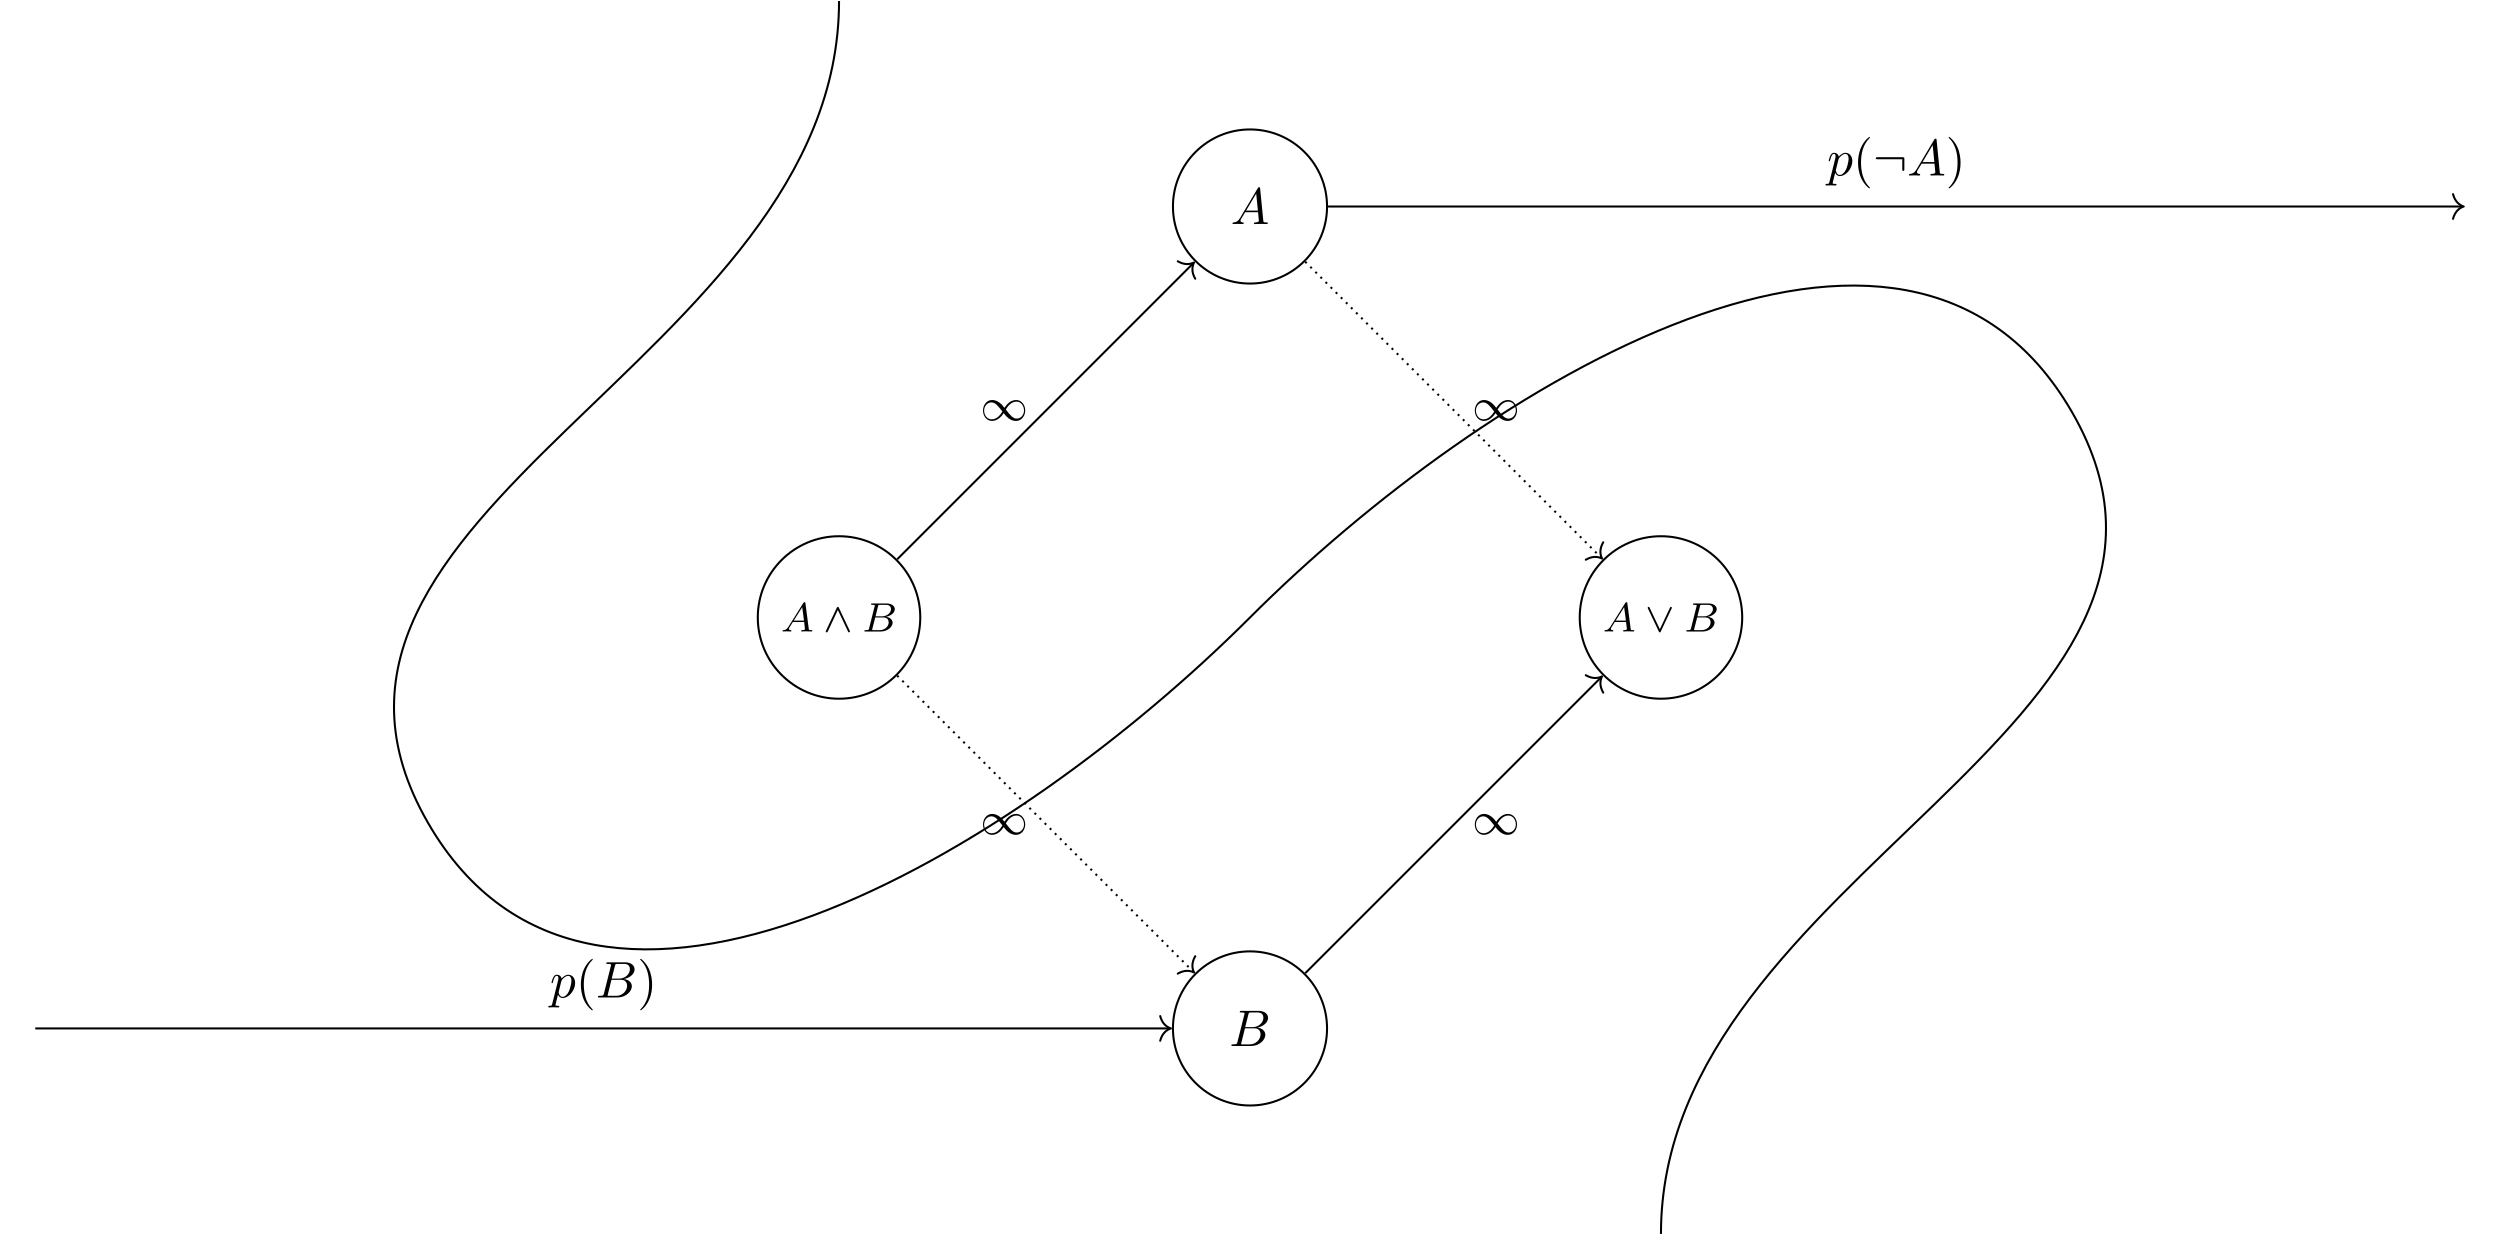
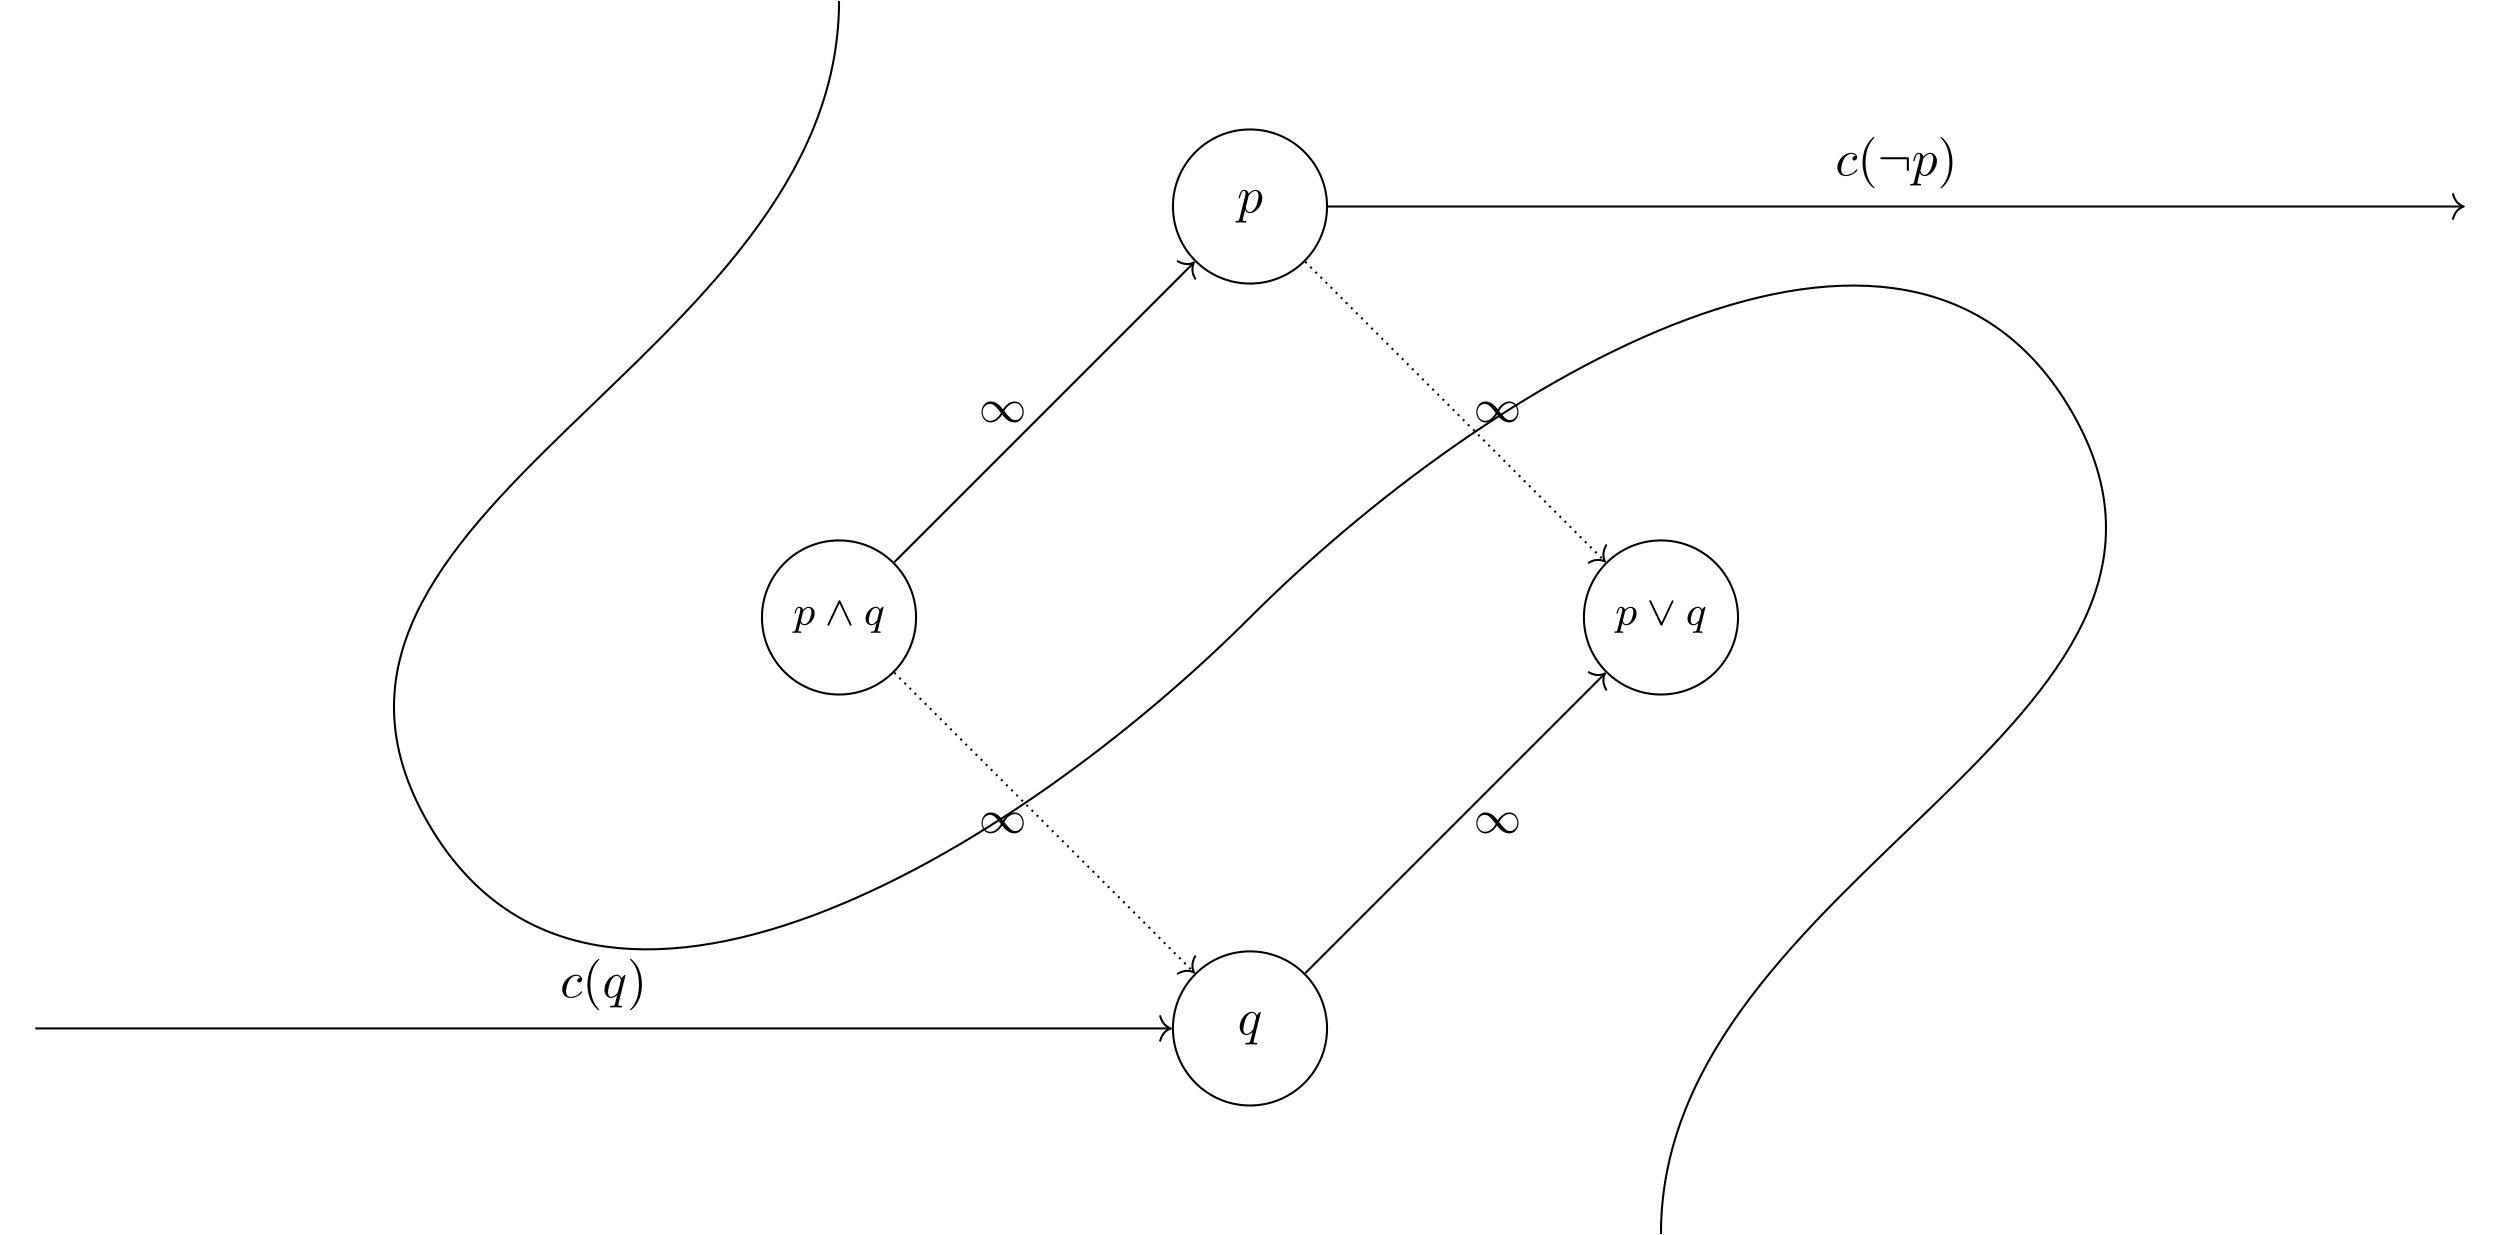
<svg xmlns="http://www.w3.org/2000/svg" xmlns:xlink="http://www.w3.org/1999/xlink" width="484.848pt" height="239.502pt" viewBox="0 0 484.848 239.502" version="1.1">
  <defs>
    <g>
      <symbol overflow="visible" id="glyph0-0">
        <path style="stroke:none;" d="" />
      </symbol>
      <symbol overflow="visible" id="glyph0-1">
-         <path style="stroke:none;" d="M 1.781 -1.141 C 1.391 -0.484 1 -0.344 0.562 -0.312 C 0.438 -0.297 0.344 -0.297 0.344 -0.109 C 0.344 -0.047 0.406 0 0.484 0 C 0.75 0 1.062 -0.031 1.328 -0.031 C 1.672 -0.031 2.016 0 2.328 0 C 2.391 0 2.516 0 2.516 -0.188 C 2.516 -0.297 2.438 -0.312 2.359 -0.312 C 2.141 -0.328 1.891 -0.406 1.891 -0.656 C 1.891 -0.781 1.953 -0.891 2.031 -1.031 L 2.797 -2.297 L 5.297 -2.297 C 5.312 -2.094 5.453 -0.734 5.453 -0.641 C 5.453 -0.344 4.938 -0.312 4.734 -0.312 C 4.594 -0.312 4.5 -0.312 4.5 -0.109 C 4.5 0 4.609 0 4.641 0 C 5.047 0 5.469 -0.031 5.875 -0.031 C 6.125 -0.031 6.766 0 7.016 0 C 7.062 0 7.188 0 7.188 -0.203 C 7.188 -0.312 7.094 -0.312 6.953 -0.312 C 6.344 -0.312 6.344 -0.375 6.312 -0.672 L 5.703 -6.891 C 5.688 -7.094 5.688 -7.141 5.516 -7.141 C 5.359 -7.141 5.312 -7.062 5.25 -6.969 Z M 2.984 -2.609 L 4.938 -5.906 L 5.266 -2.609 Z M 2.984 -2.609 " />
+         <path style="stroke:none;" d="M 0.453 1.219 C 0.375 1.562 0.344 1.625 -0.094 1.625 C -0.203 1.625 -0.312 1.625 -0.312 1.812 C -0.312 1.891 -0.266 1.938 -0.188 1.938 C 0.078 1.938 0.375 1.906 0.641 1.906 C 0.984 1.906 1.312 1.938 1.641 1.938 C 1.688 1.938 1.812 1.938 1.812 1.734 C 1.812 1.625 1.719 1.625 1.578 1.625 C 1.078 1.625 1.078 1.562 1.078 1.469 C 1.078 1.344 1.5 -0.281 1.562 -0.531 C 1.688 -0.234 1.969 0.109 2.484 0.109 C 3.641 0.109 4.891 -1.344 4.891 -2.812 C 4.891 -3.75 4.312 -4.406 3.562 -4.406 C 3.062 -4.406 2.578 -4.047 2.25 -3.656 C 2.156 -4.203 1.719 -4.406 1.359 -4.406 C 0.891 -4.406 0.703 -4.016 0.625 -3.844 C 0.438 -3.5 0.312 -2.906 0.312 -2.875 C 0.312 -2.766 0.406 -2.766 0.422 -2.766 C 0.531 -2.766 0.531 -2.781 0.594 -3 C 0.766 -3.703 0.969 -4.188 1.328 -4.188 C 1.5 -4.188 1.641 -4.109 1.641 -3.734 C 1.641 -3.5 1.609 -3.391 1.562 -3.219 Z M 2.203 -3.109 C 2.266 -3.375 2.547 -3.656 2.719 -3.812 C 3.078 -4.109 3.359 -4.188 3.531 -4.188 C 3.922 -4.188 4.172 -3.844 4.172 -3.25 C 4.172 -2.656 3.844 -1.516 3.656 -1.141 C 3.312 -0.438 2.844 -0.109 2.469 -0.109 C 1.812 -0.109 1.688 -0.938 1.688 -1 C 1.688 -1.016 1.688 -1.031 1.719 -1.156 Z M 2.203 -3.109 " />
      </symbol>
      <symbol overflow="visible" id="glyph0-2">
-         <path style="stroke:none;" d="M 1.594 -0.781 C 1.5 -0.391 1.469 -0.312 0.688 -0.312 C 0.516 -0.312 0.422 -0.312 0.422 -0.109 C 0.422 0 0.516 0 0.688 0 L 4.25 0 C 5.828 0 7 -1.172 7 -2.156 C 7 -2.875 6.422 -3.453 5.453 -3.562 C 6.484 -3.75 7.531 -4.484 7.531 -5.438 C 7.531 -6.172 6.875 -6.812 5.688 -6.812 L 2.328 -6.812 C 2.141 -6.812 2.047 -6.812 2.047 -6.609 C 2.047 -6.5 2.141 -6.5 2.328 -6.5 C 2.344 -6.5 2.531 -6.5 2.703 -6.484 C 2.875 -6.453 2.969 -6.453 2.969 -6.312 C 2.969 -6.281 2.953 -6.25 2.938 -6.125 Z M 3.094 -3.656 L 3.719 -6.125 C 3.812 -6.469 3.828 -6.5 4.25 -6.5 L 5.547 -6.5 C 6.422 -6.5 6.625 -5.906 6.625 -5.469 C 6.625 -4.594 5.766 -3.656 4.562 -3.656 Z M 2.656 -0.312 C 2.516 -0.312 2.5 -0.312 2.438 -0.312 C 2.328 -0.328 2.297 -0.344 2.297 -0.422 C 2.297 -0.453 2.297 -0.469 2.359 -0.641 L 3.047 -3.422 L 4.922 -3.422 C 5.875 -3.422 6.078 -2.688 6.078 -2.266 C 6.078 -1.281 5.188 -0.312 4 -0.312 Z M 2.656 -0.312 " />
+         <path style="stroke:none;" d="M 4.5 -4.297 C 4.5 -4.344 4.469 -4.391 4.406 -4.391 C 4.297 -4.391 3.891 -4 3.734 -3.703 C 3.516 -4.25 3.125 -4.406 2.797 -4.406 C 1.625 -4.406 0.406 -2.938 0.406 -1.484 C 0.406 -0.516 0.984 0.109 1.719 0.109 C 2.141 0.109 2.531 -0.125 2.891 -0.484 C 2.797 -0.141 2.469 1.203 2.438 1.297 C 2.359 1.578 2.281 1.609 1.719 1.625 C 1.594 1.625 1.5 1.625 1.5 1.828 C 1.5 1.828 1.5 1.938 1.625 1.938 C 1.938 1.938 2.297 1.906 2.625 1.906 C 2.953 1.906 3.312 1.938 3.656 1.938 C 3.703 1.938 3.828 1.938 3.828 1.734 C 3.828 1.625 3.734 1.625 3.562 1.625 C 3.094 1.625 3.094 1.562 3.094 1.469 C 3.094 1.391 3.109 1.328 3.125 1.25 Z M 1.75 -0.109 C 1.141 -0.109 1.109 -0.875 1.109 -1.047 C 1.109 -1.531 1.391 -2.609 1.562 -3.031 C 1.875 -3.766 2.391 -4.188 2.797 -4.188 C 3.453 -4.188 3.594 -3.375 3.594 -3.312 C 3.594 -3.25 3.047 -1.062 3.016 -1.031 C 2.859 -0.75 2.297 -0.109 1.75 -0.109 Z M 1.75 -0.109 " />
      </symbol>
      <symbol overflow="visible" id="glyph0-3">
-         <path style="stroke:none;" d="M 0.453 1.219 C 0.375 1.562 0.344 1.625 -0.094 1.625 C -0.203 1.625 -0.312 1.625 -0.312 1.812 C -0.312 1.891 -0.266 1.938 -0.188 1.938 C 0.078 1.938 0.375 1.906 0.641 1.906 C 0.984 1.906 1.312 1.938 1.641 1.938 C 1.688 1.938 1.812 1.938 1.812 1.734 C 1.812 1.625 1.719 1.625 1.578 1.625 C 1.078 1.625 1.078 1.562 1.078 1.469 C 1.078 1.344 1.5 -0.281 1.562 -0.531 C 1.688 -0.234 1.969 0.109 2.484 0.109 C 3.641 0.109 4.891 -1.344 4.891 -2.812 C 4.891 -3.75 4.312 -4.406 3.562 -4.406 C 3.062 -4.406 2.578 -4.047 2.25 -3.656 C 2.156 -4.203 1.719 -4.406 1.359 -4.406 C 0.891 -4.406 0.703 -4.016 0.625 -3.844 C 0.438 -3.5 0.312 -2.906 0.312 -2.875 C 0.312 -2.766 0.406 -2.766 0.422 -2.766 C 0.531 -2.766 0.531 -2.781 0.594 -3 C 0.766 -3.703 0.969 -4.188 1.328 -4.188 C 1.5 -4.188 1.641 -4.109 1.641 -3.734 C 1.641 -3.5 1.609 -3.391 1.562 -3.219 Z M 2.203 -3.109 C 2.266 -3.375 2.547 -3.656 2.719 -3.812 C 3.078 -4.109 3.359 -4.188 3.531 -4.188 C 3.922 -4.188 4.172 -3.844 4.172 -3.25 C 4.172 -2.656 3.844 -1.516 3.656 -1.141 C 3.312 -0.438 2.844 -0.109 2.469 -0.109 C 1.812 -0.109 1.688 -0.938 1.688 -1 C 1.688 -1.016 1.688 -1.031 1.719 -1.156 Z M 2.203 -3.109 " />
+         <path style="stroke:none;" d="M 3.953 -3.781 C 3.781 -3.781 3.656 -3.781 3.516 -3.656 C 3.344 -3.5 3.328 -3.328 3.328 -3.266 C 3.328 -3.016 3.516 -2.906 3.703 -2.906 C 3.984 -2.906 4.25 -3.156 4.25 -3.547 C 4.25 -4.031 3.781 -4.406 3.078 -4.406 C 1.734 -4.406 0.406 -2.984 0.406 -1.578 C 0.406 -0.672 0.984 0.109 2.031 0.109 C 3.453 0.109 4.281 -0.953 4.281 -1.062 C 4.281 -1.125 4.234 -1.203 4.172 -1.203 C 4.109 -1.203 4.094 -1.172 4.031 -1.094 C 3.25 -0.109 2.156 -0.109 2.047 -0.109 C 1.422 -0.109 1.141 -0.594 1.141 -1.203 C 1.141 -1.609 1.344 -2.578 1.688 -3.188 C 2 -3.766 2.547 -4.188 3.094 -4.188 C 3.422 -4.188 3.812 -4.062 3.953 -3.781 Z M 3.953 -3.781 " />
      </symbol>
      <symbol overflow="visible" id="glyph1-0">
        <path style="stroke:none;" d="" />
      </symbol>
      <symbol overflow="visible" id="glyph1-1">
-         <path style="stroke:none;" d="M 1.469 -0.953 C 1.109 -0.359 0.781 -0.281 0.5 -0.266 C 0.422 -0.25 0.312 -0.25 0.312 -0.109 C 0.312 -0.094 0.328 0 0.438 0 C 0.5 0 0.547 -0.031 1.109 -0.031 C 1.656 -0.031 1.828 0 1.875 0 C 1.906 0 2.031 0 2.031 -0.156 C 2.031 -0.25 1.922 -0.266 1.891 -0.266 C 1.719 -0.266 1.547 -0.328 1.547 -0.516 C 1.547 -0.625 1.625 -0.734 1.766 -0.969 L 2.312 -1.844 L 4.5 -1.844 L 4.656 -0.5 C 4.656 -0.375 4.516 -0.266 4.141 -0.266 C 4.031 -0.266 3.922 -0.266 3.922 -0.109 C 3.922 -0.109 3.922 0 4.062 0 C 4.141 0 4.438 -0.016 4.516 -0.031 L 5.016 -0.031 C 5.734 -0.031 5.859 0 5.922 0 C 5.953 0 6.094 0 6.094 -0.156 C 6.094 -0.266 5.984 -0.266 5.859 -0.266 C 5.422 -0.266 5.406 -0.328 5.391 -0.531 L 4.75 -5.453 C 4.734 -5.641 4.719 -5.688 4.594 -5.688 C 4.453 -5.688 4.406 -5.609 4.344 -5.531 Z M 2.484 -2.109 L 4.125 -4.719 L 4.469 -2.109 Z M 2.484 -2.109 " />
+         <path style="stroke:none;" d="M 0.422 0.969 C 0.344 1.219 0.328 1.281 0.016 1.281 C -0.094 1.281 -0.188 1.281 -0.188 1.438 C -0.188 1.5 -0.125 1.547 -0.078 1.547 C 0 1.547 0.031 1.516 0.625 1.516 C 1.188 1.516 1.359 1.547 1.422 1.547 C 1.453 1.547 1.562 1.547 1.562 1.391 C 1.562 1.281 1.453 1.281 1.359 1.281 C 0.984 1.281 0.984 1.234 0.984 1.156 C 0.984 1.109 1.125 0.547 1.359 -0.391 C 1.469 -0.203 1.719 0.078 2.141 0.078 C 3.125 0.078 4.141 -1.047 4.141 -2.203 C 4.141 -3 3.641 -3.516 3 -3.516 C 2.516 -3.516 2.141 -3.188 1.906 -2.953 C 1.734 -3.516 1.203 -3.516 1.125 -3.516 C 0.844 -3.516 0.641 -3.328 0.516 -3.078 C 0.328 -2.719 0.234 -2.312 0.234 -2.297 C 0.234 -2.219 0.297 -2.188 0.359 -2.188 C 0.469 -2.188 0.469 -2.219 0.531 -2.438 C 0.625 -2.844 0.766 -3.297 1.094 -3.297 C 1.297 -3.297 1.359 -3.109 1.359 -2.922 C 1.359 -2.844 1.328 -2.641 1.312 -2.578 Z M 1.875 -2.453 C 1.922 -2.594 1.922 -2.609 2.047 -2.75 C 2.344 -3.109 2.688 -3.297 2.969 -3.297 C 3.375 -3.297 3.516 -2.906 3.516 -2.547 C 3.516 -2.25 3.344 -1.391 3.109 -0.922 C 2.906 -0.5 2.516 -0.141 2.141 -0.141 C 1.609 -0.141 1.469 -0.766 1.469 -0.828 C 1.469 -0.844 1.484 -0.922 1.5 -0.953 Z M 1.875 -2.453 " />
      </symbol>
      <symbol overflow="visible" id="glyph1-2">
-         <path style="stroke:none;" d="M 1.344 -0.625 C 1.281 -0.328 1.266 -0.266 0.672 -0.266 C 0.516 -0.266 0.422 -0.266 0.422 -0.109 C 0.422 0 0.531 0 0.656 0 L 3.625 0 C 4.938 0 5.906 -0.938 5.906 -1.703 C 5.906 -2.281 5.406 -2.75 4.609 -2.844 C 5.531 -3.016 6.328 -3.625 6.328 -4.328 C 6.328 -4.922 5.75 -5.438 4.75 -5.438 L 1.969 -5.438 C 1.828 -5.438 1.719 -5.438 1.719 -5.297 C 1.719 -5.172 1.812 -5.172 1.953 -5.172 C 2.219 -5.172 2.453 -5.172 2.453 -5.047 C 2.453 -5.016 2.438 -5.016 2.422 -4.906 Z M 2.594 -2.938 L 3.078 -4.891 C 3.141 -5.156 3.156 -5.172 3.484 -5.172 L 4.625 -5.172 C 5.406 -5.172 5.594 -4.672 5.594 -4.344 C 5.594 -3.672 4.859 -2.938 3.844 -2.938 Z M 2.047 -0.266 C 1.969 -0.281 1.938 -0.281 1.938 -0.328 C 1.938 -0.391 1.953 -0.469 1.969 -0.516 L 2.531 -2.719 L 4.156 -2.719 C 4.891 -2.719 5.141 -2.219 5.141 -1.766 C 5.141 -0.984 4.375 -0.266 3.422 -0.266 Z M 2.047 -0.266 " />
+         <path style="stroke:none;" d="M 3.797 -3.281 C 3.797 -3.312 3.812 -3.359 3.812 -3.406 C 3.812 -3.453 3.781 -3.516 3.703 -3.516 C 3.609 -3.516 3.281 -3.203 3.156 -2.984 C 3.062 -3.156 2.828 -3.516 2.328 -3.516 C 1.391 -3.516 0.344 -2.406 0.344 -1.234 C 0.344 -0.391 0.875 0.078 1.484 0.078 C 1.891 0.078 2.219 -0.156 2.453 -0.359 C 2.453 -0.328 2.203 0.672 2.172 0.812 C 2.047 1.266 2.047 1.281 1.547 1.281 C 1.453 1.281 1.344 1.281 1.344 1.438 C 1.344 1.484 1.391 1.547 1.469 1.547 C 1.562 1.547 1.75 1.531 1.859 1.516 L 2.281 1.516 C 2.922 1.516 3.062 1.547 3.125 1.547 C 3.156 1.547 3.281 1.547 3.281 1.391 C 3.281 1.281 3.156 1.281 3.062 1.281 C 2.688 1.281 2.688 1.234 2.688 1.156 C 2.688 1.156 2.688 1.109 2.719 1 Z M 2.609 -0.984 C 2.578 -0.875 2.578 -0.844 2.453 -0.688 C 2.031 -0.203 1.688 -0.141 1.516 -0.141 C 1.141 -0.141 0.969 -0.484 0.969 -0.891 C 0.969 -1.266 1.172 -2.125 1.359 -2.469 C 1.578 -2.953 1.969 -3.297 2.344 -3.297 C 2.875 -3.297 3.016 -2.672 3.016 -2.609 C 3.016 -2.578 3 -2.531 2.984 -2.484 Z M 2.609 -0.984 " />
      </symbol>
      <symbol overflow="visible" id="glyph2-0">
        <path style="stroke:none;" d="" />
      </symbol>
      <symbol overflow="visible" id="glyph2-1">
        <path style="stroke:none;" d="M 3.016 -4.594 C 2.969 -4.703 2.938 -4.781 2.812 -4.781 C 2.75 -4.781 2.688 -4.75 2.609 -4.609 L 0.516 -0.172 C 0.469 -0.078 0.469 -0.062 0.469 -0.016 C 0.469 0.094 0.547 0.172 0.656 0.172 C 0.75 0.172 0.812 0.109 0.859 0 L 2.812 -4.172 L 4.766 -0.031 C 4.844 0.094 4.875 0.172 4.984 0.172 C 5.078 0.172 5.156 0.094 5.156 -0.016 C 5.156 -0.062 5.156 -0.078 5.109 -0.172 Z M 3.016 -4.594 " />
      </symbol>
      <symbol overflow="visible" id="glyph2-2">
        <path style="stroke:none;" d="M 5.109 -4.453 C 5.156 -4.547 5.156 -4.547 5.156 -4.594 C 5.156 -4.703 5.078 -4.781 4.984 -4.781 C 4.891 -4.781 4.828 -4.719 4.781 -4.609 L 2.828 -0.453 L 0.859 -4.578 C 0.797 -4.703 0.766 -4.781 0.656 -4.781 C 0.547 -4.781 0.469 -4.703 0.469 -4.594 C 0.469 -4.547 0.469 -4.547 0.516 -4.453 L 2.609 -0.031 C 2.672 0.094 2.703 0.172 2.828 0.172 C 2.891 0.172 2.953 0.141 3.016 -0.016 Z M 5.109 -4.453 " />
      </symbol>
      <symbol overflow="visible" id="glyph3-0">
        <path style="stroke:none;" d="" />
      </symbol>
      <symbol overflow="visible" id="glyph3-1">
        <path style="stroke:none;" d="M 4.672 -2.453 C 4.25 -2.984 4.094 -3.172 3.766 -3.422 C 3.156 -3.891 2.625 -3.969 2.281 -3.969 C 1.234 -3.969 0.516 -2.984 0.516 -1.922 C 0.516 -0.891 1.203 0.094 2.266 0.094 C 3.469 0.094 4.219 -0.953 4.531 -1.422 C 4.953 -0.875 5.109 -0.688 5.438 -0.438 C 6.047 0.031 6.594 0.094 6.922 0.094 C 7.984 0.094 8.703 -0.875 8.703 -1.938 C 8.703 -2.969 8.016 -3.969 6.953 -3.969 C 5.734 -3.969 4.984 -2.906 4.672 -2.453 Z M 4.938 -2.125 C 5.344 -2.828 6.047 -3.656 7.016 -3.656 C 7.953 -3.656 8.469 -2.75 8.469 -1.938 C 8.469 -1.031 7.812 -0.359 7.062 -0.359 C 6.312 -0.359 5.844 -0.969 4.938 -2.125 Z M 4.281 -1.734 C 3.859 -1.031 3.172 -0.219 2.203 -0.219 C 1.25 -0.219 0.734 -1.109 0.734 -1.922 C 0.734 -2.828 1.406 -3.5 2.141 -3.5 C 2.891 -3.5 3.375 -2.891 4.281 -1.734 Z M 4.281 -1.734 " />
      </symbol>
      <symbol overflow="visible" id="glyph4-0">
        <path style="stroke:none;" d="" />
      </symbol>
      <symbol overflow="visible" id="glyph4-1">
        <path style="stroke:none;" d="M 3.297 2.391 C 3.297 2.359 3.297 2.344 3.125 2.172 C 1.891 0.922 1.562 -0.969 1.562 -2.5 C 1.562 -4.234 1.938 -5.969 3.172 -7.203 C 3.297 -7.328 3.297 -7.344 3.297 -7.375 C 3.297 -7.453 3.266 -7.484 3.203 -7.484 C 3.094 -7.484 2.203 -6.797 1.609 -5.531 C 1.109 -4.438 0.984 -3.328 0.984 -2.5 C 0.984 -1.719 1.094 -0.516 1.641 0.625 C 2.25 1.844 3.094 2.5 3.203 2.5 C 3.266 2.5 3.297 2.469 3.297 2.391 Z M 3.297 2.391 " />
      </symbol>
      <symbol overflow="visible" id="glyph4-2">
        <path style="stroke:none;" d="M 2.875 -2.5 C 2.875 -3.266 2.766 -4.469 2.219 -5.609 C 1.625 -6.828 0.766 -7.484 0.672 -7.484 C 0.609 -7.484 0.562 -7.438 0.562 -7.375 C 0.562 -7.344 0.562 -7.328 0.75 -7.141 C 1.734 -6.156 2.297 -4.578 2.297 -2.5 C 2.297 -0.781 1.938 0.969 0.703 2.219 C 0.562 2.344 0.562 2.359 0.562 2.391 C 0.562 2.453 0.609 2.5 0.672 2.5 C 0.766 2.5 1.672 1.812 2.25 0.547 C 2.766 -0.547 2.875 -1.656 2.875 -2.5 Z M 2.875 -2.5 " />
      </symbol>
      <symbol overflow="visible" id="glyph5-0">
        <path style="stroke:none;" d="" />
      </symbol>
      <symbol overflow="visible" id="glyph5-1">
        <path style="stroke:none;" d="M 6.094 -3.188 C 6.094 -3.516 6.062 -3.547 5.734 -3.547 L 0.891 -3.547 C 0.734 -3.547 0.547 -3.547 0.547 -3.344 C 0.547 -3.156 0.734 -3.156 0.891 -3.156 L 5.688 -3.156 L 5.688 -1.25 C 5.688 -1.062 5.688 -0.891 5.891 -0.891 C 6.094 -0.891 6.094 -1.062 6.094 -1.25 Z M 6.094 -3.188 " />
      </symbol>
    </g>
    <clipPath id="clip1">
      <path d="M 70 0 L 415 0 L 415 239.504 L 70 239.504 Z M 70 0 " />
    </clipPath>
  </defs>
  <g id="surface1">
    <path style="fill-rule:nonzero;fill:rgb(100%,100%,100%);fill-opacity:1;stroke-width:0.399;stroke-linecap:butt;stroke-linejoin:miter;stroke:rgb(0%,0%,0%);stroke-opacity:1;stroke-miterlimit:10;" d="M 14.943 79.7 C 14.943 87.954 8.252 94.646 0.002 94.646 C -8.252 94.646 -14.944 87.954 -14.944 79.7 C -14.944 71.45 -8.252 64.759 0.002 64.759 C 8.252 64.759 14.943 71.45 14.943 79.7 Z M 14.943 79.7 " transform="matrix(1,0,0,-1,242.424,119.751)" />
    <g style="fill:rgb(0%,0%,0%);fill-opacity:1;">
-       <use xlink:href="#glyph0-1" x="238.688" y="43.454" />
+       <use xlink:href="#glyph0-1" x="239.918" y="41.226" />
    </g>
    <path style="fill-rule:nonzero;fill:rgb(100%,100%,100%);fill-opacity:1;stroke-width:0.399;stroke-linecap:butt;stroke-linejoin:miter;stroke:rgb(0%,0%,0%);stroke-opacity:1;stroke-miterlimit:10;" d="M 14.943 -79.702 C 14.943 -71.448 8.252 -64.757 0.002 -64.757 C -8.252 -64.757 -14.944 -71.448 -14.944 -79.702 C -14.944 -87.956 -8.252 -94.647 0.002 -94.647 C 8.252 -94.647 14.943 -87.956 14.943 -79.702 Z M 14.943 -79.702 " transform="matrix(1,0,0,-1,242.424,119.751)" />
    <g style="fill:rgb(0%,0%,0%);fill-opacity:1;">
-       <use xlink:href="#glyph0-2" x="238.396" y="202.856" />
+       <use xlink:href="#glyph0-2" x="240.021" y="200.628" />
    </g>
-     <path style="fill-rule:nonzero;fill:rgb(100%,100%,100%);fill-opacity:1;stroke-width:0.399;stroke-linecap:butt;stroke-linejoin:miter;stroke:rgb(0%,0%,0%);stroke-opacity:1;stroke-miterlimit:10;" d="M -63.947 0.001 C -63.947 8.7 -70.998 15.755 -79.701 15.755 C -88.404 15.755 -95.459 8.7 -95.459 0.001 C -95.459 -8.702 -88.404 -15.757 -79.701 -15.757 C -70.998 -15.757 -63.947 -8.702 -63.947 0.001 Z M -63.947 0.001 " transform="matrix(1,0,0,-1,242.424,119.751)" />
+     <path style="fill-rule:nonzero;fill:rgb(100%,100%,100%);fill-opacity:1;stroke-width:0.399;stroke-linecap:butt;stroke-linejoin:miter;stroke:rgb(0%,0%,0%);stroke-opacity:1;stroke-miterlimit:10;" d="M -64.76 0.001 C -64.76 8.255 -71.447 14.942 -79.701 14.942 C -87.955 14.942 -94.647 8.255 -94.647 0.001 C -94.647 -8.253 -87.955 -14.944 -79.701 -14.944 C -71.447 -14.944 -64.76 -8.253 -64.76 0.001 Z M -64.76 0.001 " transform="matrix(1,0,0,-1,242.424,119.751)" />
    <g style="fill:rgb(0%,0%,0%);fill-opacity:1;">
-       <use xlink:href="#glyph1-1" x="151.457" y="122.474" />
+       <use xlink:href="#glyph1-1" x="153.853" y="121.19" />
    </g>
    <g style="fill:rgb(0%,0%,0%);fill-opacity:1;">
-       <use xlink:href="#glyph2-1" x="159.681" y="122.474" />
+       <use xlink:href="#glyph2-1" x="159.998" y="121.19" />
    </g>
    <g style="fill:rgb(0%,0%,0%);fill-opacity:1;">
-       <use xlink:href="#glyph1-2" x="167.209" y="122.474" />
+       <use xlink:href="#glyph1-2" x="167.525" y="121.19" />
    </g>
-     <path style="fill-rule:nonzero;fill:rgb(100%,100%,100%);fill-opacity:1;stroke-width:0.399;stroke-linecap:butt;stroke-linejoin:miter;stroke:rgb(0%,0%,0%);stroke-opacity:1;stroke-miterlimit:10;" d="M 95.459 0.001 C 95.459 8.7 88.404 15.755 79.701 15.755 C 71.002 15.755 63.947 8.7 63.947 0.001 C 63.947 -8.702 71.002 -15.757 79.701 -15.757 C 88.404 -15.757 95.459 -8.702 95.459 0.001 Z M 95.459 0.001 " transform="matrix(1,0,0,-1,242.424,119.751)" />
+     <path style="fill-rule:nonzero;fill:rgb(100%,100%,100%);fill-opacity:1;stroke-width:0.399;stroke-linecap:butt;stroke-linejoin:miter;stroke:rgb(0%,0%,0%);stroke-opacity:1;stroke-miterlimit:10;" d="M 94.646 0.001 C 94.646 8.255 87.955 14.942 79.701 14.942 C 71.447 14.942 64.76 8.255 64.76 0.001 C 64.76 -8.253 71.447 -14.944 79.701 -14.944 C 87.955 -14.944 94.646 -8.253 94.646 0.001 Z M 94.646 0.001 " transform="matrix(1,0,0,-1,242.424,119.751)" />
    <g style="fill:rgb(0%,0%,0%);fill-opacity:1;">
-       <use xlink:href="#glyph1-1" x="310.859" y="122.474" />
+       <use xlink:href="#glyph1-1" x="313.256" y="121.19" />
    </g>
    <g style="fill:rgb(0%,0%,0%);fill-opacity:1;">
-       <use xlink:href="#glyph2-2" x="319.084" y="122.474" />
+       <use xlink:href="#glyph2-2" x="319.4" y="121.19" />
    </g>
    <g style="fill:rgb(0%,0%,0%);fill-opacity:1;">
-       <use xlink:href="#glyph1-2" x="326.611" y="122.474" />
+       <use xlink:href="#glyph1-2" x="326.928" y="121.19" />
    </g>
-     <path style="fill:none;stroke-width:0.399;stroke-linecap:butt;stroke-linejoin:miter;stroke:rgb(0%,0%,0%);stroke-opacity:1;stroke-miterlimit:10;" d="M -68.42 11.282 L -10.99 68.712 " transform="matrix(1,0,0,-1,242.424,119.751)" />
+     <path style="fill:none;stroke-width:0.399;stroke-linecap:butt;stroke-linejoin:miter;stroke:rgb(0%,0%,0%);stroke-opacity:1;stroke-miterlimit:10;" d="M -68.994 10.708 L -10.99 68.712 " transform="matrix(1,0,0,-1,242.424,119.751)" />
    <path style="fill:none;stroke-width:0.399;stroke-linecap:round;stroke-linejoin:round;stroke:rgb(0%,0%,0%);stroke-opacity:1;stroke-miterlimit:10;" d="M -2.073 2.392 C -1.692 0.956 -0.849 0.279 -0.001 0 C -0.849 -0.279 -1.694 -0.958 -2.073 -2.392 " transform="matrix(0.70709,-0.7071,-0.7071,-0.70709,231.5751,50.89776)" />
    <g style="fill:rgb(0%,0%,0%);fill-opacity:1;">
-       <use xlink:href="#glyph3-1" x="190.126" y="81.544" />
+       <use xlink:href="#glyph3-1" x="189.839" y="81.831" />
    </g>
-     <path style="fill:none;stroke-width:0.399;stroke-linecap:butt;stroke-linejoin:miter;stroke:rgb(0%,0%,0%);stroke-opacity:1;stroke-dasharray:0.399,0.996;stroke-miterlimit:10;" d="M -68.42 -11.284 L -10.99 -68.714 " transform="matrix(1,0,0,-1,242.424,119.751)" />
+     <path style="fill:none;stroke-width:0.399;stroke-linecap:butt;stroke-linejoin:miter;stroke:rgb(0%,0%,0%);stroke-opacity:1;stroke-dasharray:0.399,0.996;stroke-miterlimit:10;" d="M -68.994 -10.71 L -10.99 -68.714 " transform="matrix(1,0,0,-1,242.424,119.751)" />
    <path style="fill:none;stroke-width:0.399;stroke-linecap:round;stroke-linejoin:round;stroke:rgb(0%,0%,0%);stroke-opacity:1;stroke-miterlimit:10;" d="M -2.071 2.391 C -1.693 0.957 -0.851 0.28 0 -0.001 C -0.851 -0.278 -1.693 -0.954 -2.074 -2.391 " transform="matrix(0.70709,0.7071,0.7071,-0.70709,231.5751,188.6042)" />
    <g style="fill:rgb(0%,0%,0%);fill-opacity:1;">
-       <use xlink:href="#glyph3-1" x="190.126" y="161.819" />
+       <use xlink:href="#glyph3-1" x="189.839" y="161.532" />
    </g>
-     <path style="fill:none;stroke-width:0.399;stroke-linecap:butt;stroke-linejoin:miter;stroke:rgb(0%,0%,0%);stroke-opacity:1;stroke-dasharray:0.399,0.996;stroke-miterlimit:10;" d="M 10.709 68.993 L 68.138 11.563 " transform="matrix(1,0,0,-1,242.424,119.751)" />
-     <path style="fill:none;stroke-width:0.399;stroke-linecap:round;stroke-linejoin:round;stroke:rgb(0%,0%,0%);stroke-opacity:1;stroke-miterlimit:10;" d="M -2.071 2.392 C -1.693 0.958 -0.848 0.279 0 -0 C -0.848 -0.279 -1.696 -0.956 -2.071 -2.392 " transform="matrix(0.7071,0.7071,0.7071,-0.7071,310.703,108.3278)" />
+     <path style="fill:none;stroke-width:0.399;stroke-linecap:butt;stroke-linejoin:miter;stroke:rgb(0%,0%,0%);stroke-opacity:1;stroke-dasharray:0.399,0.996;stroke-miterlimit:10;" d="M 10.709 68.993 L 68.713 10.989 " transform="matrix(1,0,0,-1,242.424,119.751)" />
+     <path style="fill:none;stroke-width:0.399;stroke-linecap:round;stroke-linejoin:round;stroke:rgb(0%,0%,0%);stroke-opacity:1;stroke-miterlimit:10;" d="M -2.071 2.392 C -1.693 0.958 -0.848 0.279 0 -0 C -0.848 -0.279 -1.696 -0.956 -2.071 -2.392 " transform="matrix(0.70709,0.7071,0.7071,-0.70709,311.2772,108.9021)" />
    <g style="fill:rgb(0%,0%,0%);fill-opacity:1;">
-       <use xlink:href="#glyph3-1" x="285.507" y="81.544" />
+       <use xlink:href="#glyph3-1" x="285.795" y="81.831" />
    </g>
-     <path style="fill:none;stroke-width:0.399;stroke-linecap:butt;stroke-linejoin:miter;stroke:rgb(0%,0%,0%);stroke-opacity:1;stroke-miterlimit:10;" d="M 10.709 -68.995 L 68.138 -11.565 " transform="matrix(1,0,0,-1,242.424,119.751)" />
-     <path style="fill:none;stroke-width:0.399;stroke-linecap:round;stroke-linejoin:round;stroke:rgb(0%,0%,0%);stroke-opacity:1;stroke-miterlimit:10;" d="M -2.073 2.391 C -1.694 0.957 -0.849 0.278 -0.001 -0.001 C -0.849 -0.28 -1.691 -0.957 -2.073 -2.393 " transform="matrix(0.7071,-0.7071,-0.7071,-0.7071,310.703,131.1742)" />
+     <path style="fill:none;stroke-width:0.399;stroke-linecap:butt;stroke-linejoin:miter;stroke:rgb(0%,0%,0%);stroke-opacity:1;stroke-miterlimit:10;" d="M 10.709 -68.995 L 68.713 -10.991 " transform="matrix(1,0,0,-1,242.424,119.751)" />
+     <path style="fill:none;stroke-width:0.399;stroke-linecap:round;stroke-linejoin:round;stroke:rgb(0%,0%,0%);stroke-opacity:1;stroke-miterlimit:10;" d="M -2.073 2.391 C -1.694 0.957 -0.849 0.278 -0.001 -0.001 C -0.849 -0.28 -1.692 -0.957 -2.07 -2.391 " transform="matrix(0.70709,-0.7071,-0.7071,-0.70709,311.2772,130.5999)" />
    <g style="fill:rgb(0%,0%,0%);fill-opacity:1;">
-       <use xlink:href="#glyph3-1" x="285.507" y="161.819" />
+       <use xlink:href="#glyph3-1" x="285.795" y="161.532" />
    </g>
    <path style="fill:none;stroke-width:0.399;stroke-linecap:butt;stroke-linejoin:miter;stroke:rgb(0%,0%,0%);stroke-opacity:1;stroke-miterlimit:10;" d="M -235.588 -79.702 L -15.541 -79.702 " transform="matrix(1,0,0,-1,242.424,119.751)" />
    <path style="fill:none;stroke-width:0.399;stroke-linecap:round;stroke-linejoin:round;stroke:rgb(0%,0%,0%);stroke-opacity:1;stroke-miterlimit:10;" d="M -2.074 2.391 C -1.695 0.957 -0.851 0.277 0.001 0 C -0.851 -0.277 -1.695 -0.957 -2.074 -2.391 " transform="matrix(1,0,0,-1,227.0813,199.4531)" />
    <g style="fill:rgb(0%,0%,0%);fill-opacity:1;">
-       <use xlink:href="#glyph0-3" x="106.652" y="193.442" />
+       <use xlink:href="#glyph0-3" x="108.628" y="193.442" />
    </g>
    <g style="fill:rgb(0%,0%,0%);fill-opacity:1;">
-       <use xlink:href="#glyph4-1" x="111.664" y="193.442" />
+       <use xlink:href="#glyph4-1" x="112.939" y="193.442" />
    </g>
    <g style="fill:rgb(0%,0%,0%);fill-opacity:1;">
-       <use xlink:href="#glyph0-2" x="115.539" y="193.442" />
+       <use xlink:href="#glyph0-2" x="116.814" y="193.442" />
    </g>
    <g style="fill:rgb(0%,0%,0%);fill-opacity:1;">
-       <use xlink:href="#glyph4-2" x="123.595" y="193.442" />
+       <use xlink:href="#glyph4-2" x="121.619" y="193.442" />
    </g>
    <path style="fill:none;stroke-width:0.399;stroke-linecap:butt;stroke-linejoin:miter;stroke:rgb(0%,0%,0%);stroke-opacity:1;stroke-miterlimit:10;" d="M 15.142 79.7 L 235.189 79.7 " transform="matrix(1,0,0,-1,242.424,119.751)" />
    <path style="fill:none;stroke-width:0.399;stroke-linecap:round;stroke-linejoin:round;stroke:rgb(0%,0%,0%);stroke-opacity:1;stroke-miterlimit:10;" d="M -2.073 2.393 C -1.694 0.955 -0.85 0.279 0.001 -0.002 C -0.85 -0.279 -1.694 -0.955 -2.073 -2.393 " transform="matrix(1,0,0,-1,477.8114,40.04885)" />
    <g style="fill:rgb(0%,0%,0%);fill-opacity:1;">
-       <use xlink:href="#glyph0-3" x="354.35" y="34.039" />
+       <use xlink:href="#glyph0-3" x="355.93" y="34.039" />
    </g>
    <g style="fill:rgb(0%,0%,0%);fill-opacity:1;">
-       <use xlink:href="#glyph4-1" x="359.362" y="34.039" />
+       <use xlink:href="#glyph4-1" x="360.242" y="34.039" />
    </g>
    <g style="fill:rgb(0%,0%,0%);fill-opacity:1;">
-       <use xlink:href="#glyph5-1" x="363.237" y="34.039" />
+       <use xlink:href="#glyph5-1" x="364.116" y="34.039" />
    </g>
    <g style="fill:rgb(0%,0%,0%);fill-opacity:1;">
-       <use xlink:href="#glyph0-1" x="369.879" y="34.039" />
+       <use xlink:href="#glyph0-1" x="370.758" y="34.039" />
    </g>
    <g style="fill:rgb(0%,0%,0%);fill-opacity:1;">
-       <use xlink:href="#glyph4-2" x="377.351" y="34.039" />
+       <use xlink:href="#glyph4-2" x="375.77" y="34.039" />
    </g>
    <g clip-path="url(#clip1)" clip-rule="nonzero">
      <path style="fill:none;stroke-width:0.399;stroke-linecap:butt;stroke-linejoin:miter;stroke:rgb(0%,0%,0%);stroke-opacity:1;stroke-miterlimit:10;" d="M -79.701 119.552 C -79.701 49.79 -194.287 20.567 -159.404 -39.851 C -127.322 -95.417 -45.369 -45.37 0.002 0.001 C 45.369 45.368 127.326 95.415 159.404 39.853 C 194.287 -20.565 79.701 -49.788 79.701 -119.554 " transform="matrix(1,0,0,-1,242.424,119.751)" />
    </g>
  </g>
</svg>
